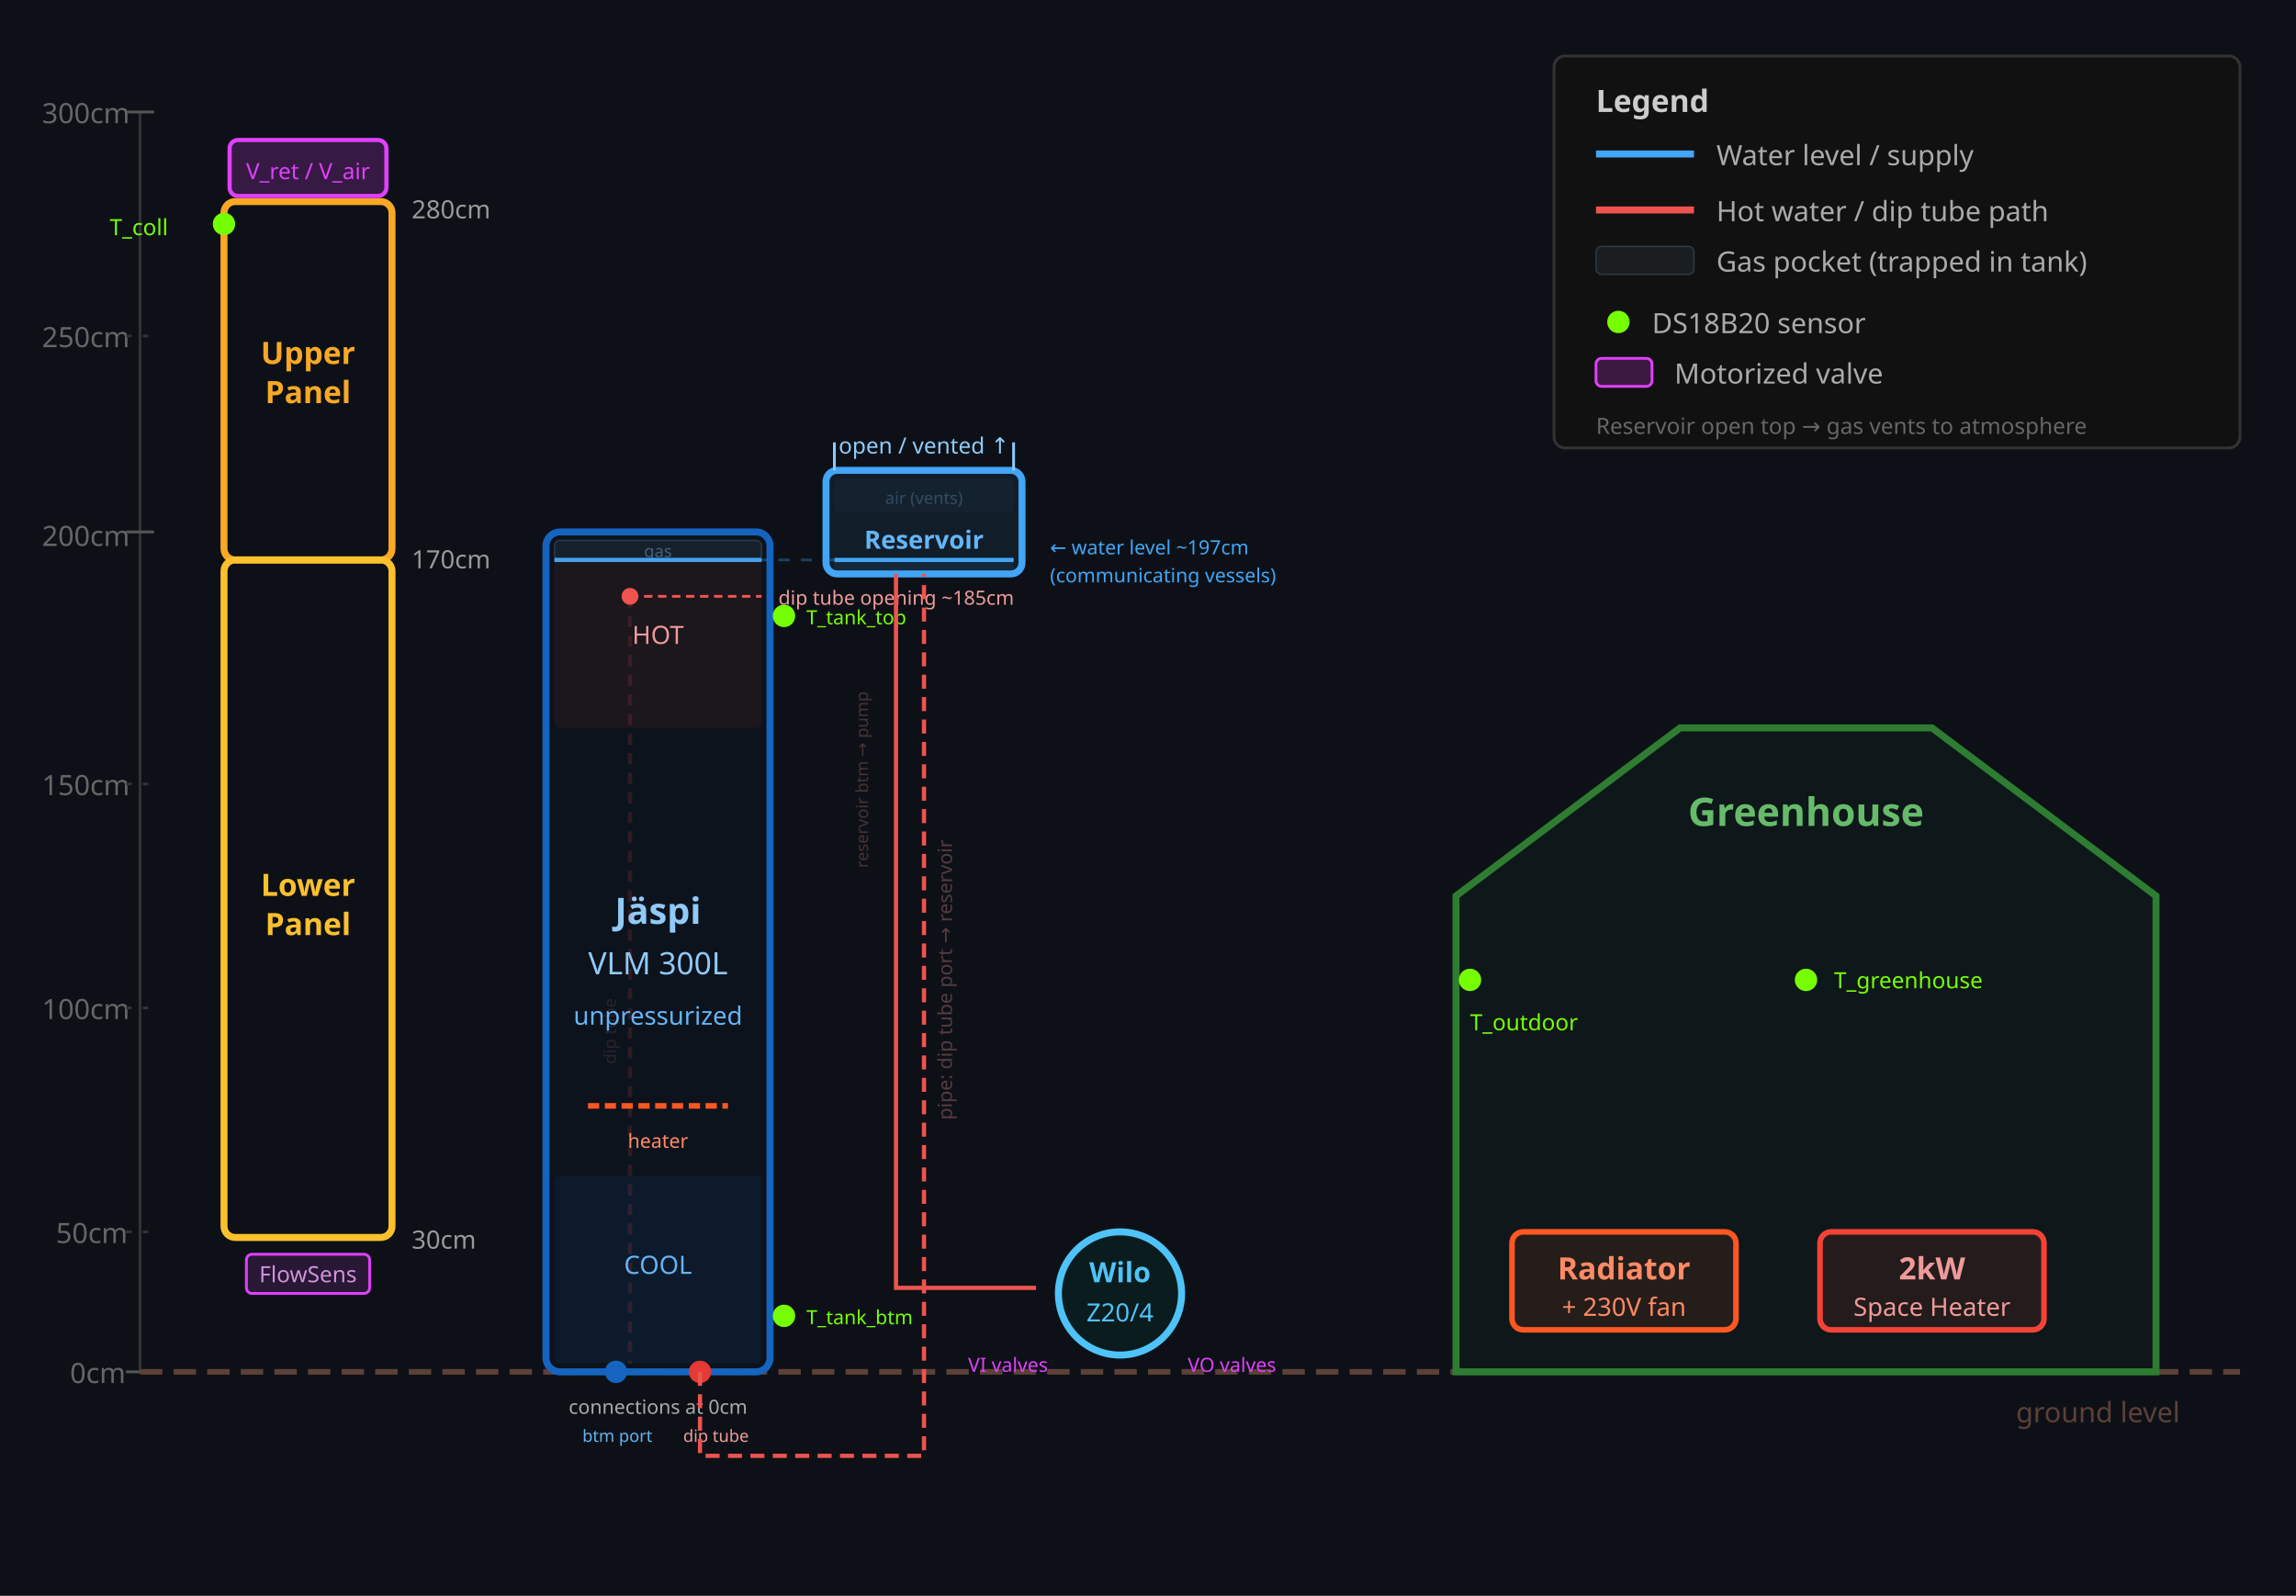
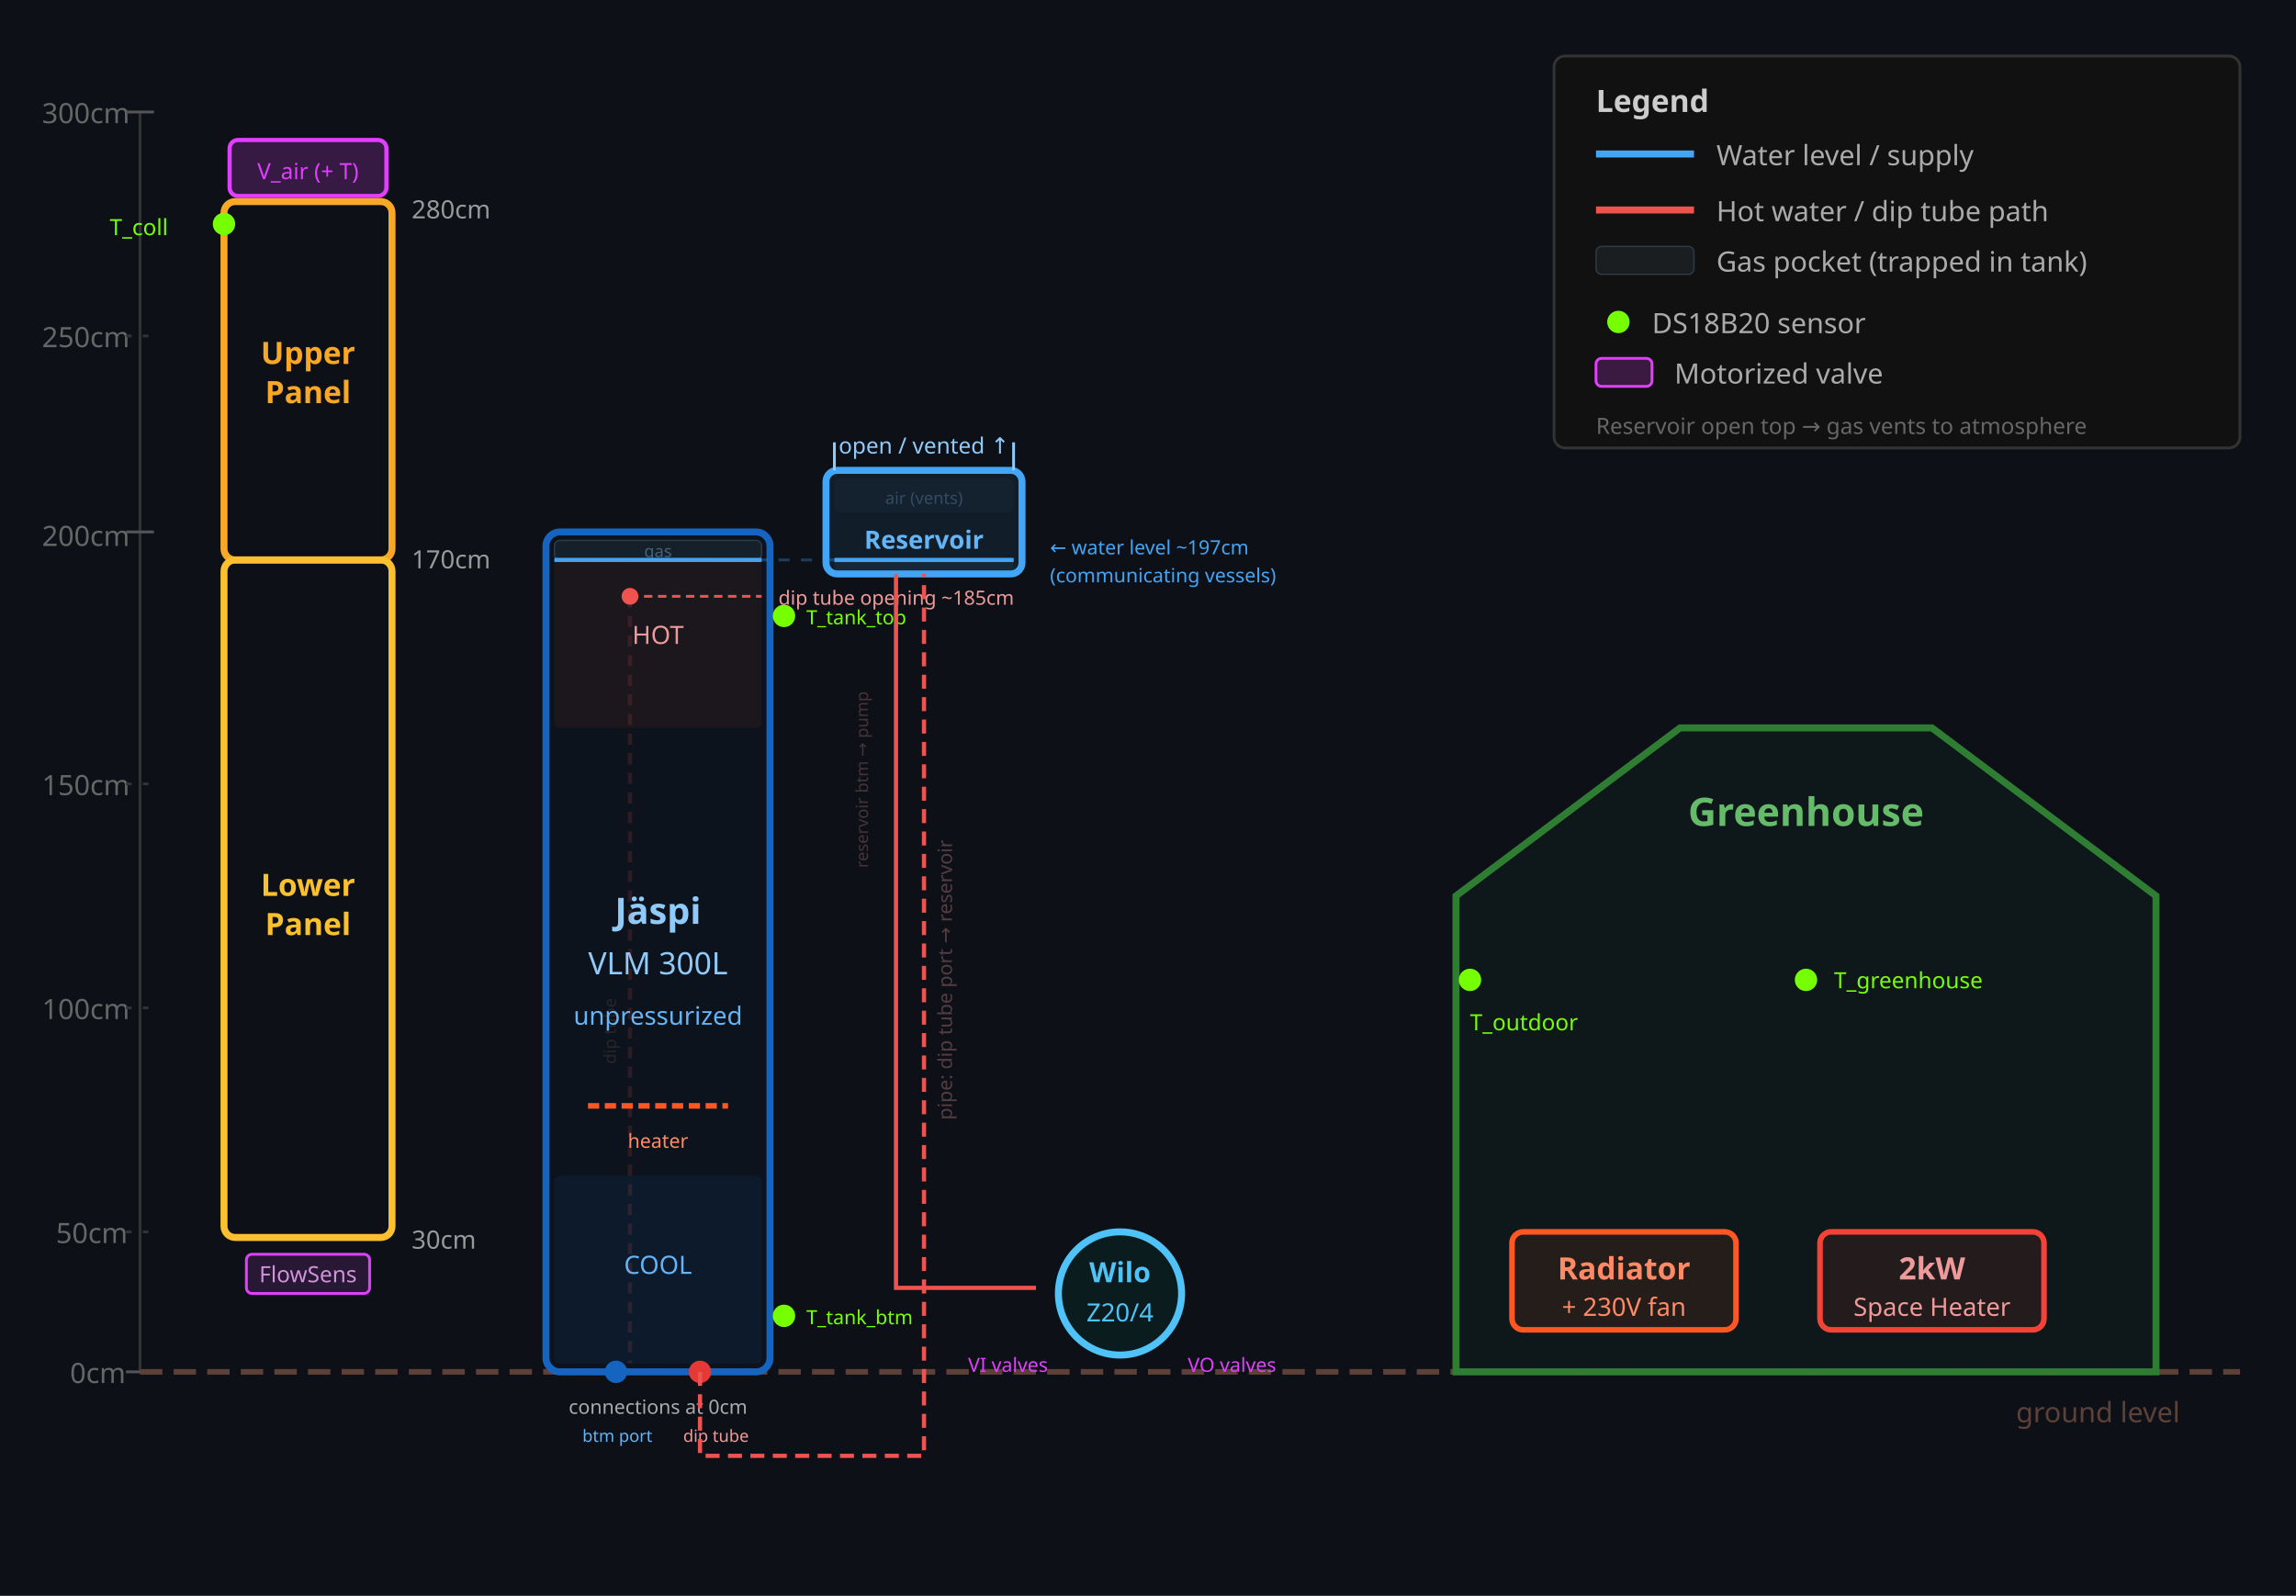
<svg xmlns="http://www.w3.org/2000/svg" viewBox="0 0 820 570" font-family="sans-serif" font-size="12">
  <style>
    .label { fill: #888; font-size: 10px; }
    .height-mark { fill: #666; font-size: 10px; }
    .component-label { font-size: 11px; font-weight: bold; }
    .detail { fill: #999; font-size: 9px; }
  </style>
  <rect width="820" height="570" fill="#0d1117" />
  <line x1="50" y1="40" x2="50" y2="490" stroke="#333" stroke-width="1" />
  <text x="15" y="44" class="height-mark">300cm</text>
  <line x1="45" y1="40" x2="55" y2="40" stroke="#555" />
  <text x="15" y="124" class="height-mark">250cm</text>
  <line x1="45" y1="120" x2="55" y2="120" stroke="#333" stroke-dasharray="2,4" />
  <text x="15" y="195" class="height-mark">200cm</text>
  <line x1="45" y1="190" x2="55" y2="190" stroke="#555" />
  <text x="15" y="284" class="height-mark">150cm</text>
  <line x1="45" y1="280" x2="55" y2="280" stroke="#333" stroke-dasharray="2,4" />
  <text x="15" y="364" class="height-mark">100cm</text>
  <line x1="45" y1="360" x2="55" y2="360" stroke="#333" stroke-dasharray="2,4" />
  <text x="20" y="444" class="height-mark">50cm</text>
  <line x1="45" y1="440" x2="55" y2="440" stroke="#333" stroke-dasharray="2,4" />
  <text x="25" y="494" class="height-mark">0cm</text>
  <line x1="45" y1="490" x2="55" y2="490" stroke="#555" />
  <line x1="50" y1="490" x2="800" y2="490" stroke="#5d4037" stroke-width="2" stroke-dasharray="8,4" />
  <text x="720" y="508" fill="#5d4037" font-size="10">ground level</text>
  <rect x="80" y="72" width="60" height="128" fill="none" stroke="#f9a825" stroke-width="2.5" rx="4" />
  <text x="110" y="130" fill="#f9a825" text-anchor="middle" class="component-label">Upper</text>
  <text x="110" y="144" fill="#f9a825" text-anchor="middle" class="component-label">Panel</text>
  <text x="147" y="78" class="detail">280cm</text>
  <text x="147" y="203" class="detail">170cm</text>
  <rect x="80" y="200" width="60" height="242" fill="none" stroke="#fbc02d" stroke-width="2.5" rx="4" />
  <text x="110" y="320" fill="#fbc02d" text-anchor="middle" class="component-label">Lower</text>
  <text x="110" y="334" fill="#fbc02d" text-anchor="middle" class="component-label">Panel</text>
  <text x="147" y="446" class="detail">30cm</text>
  <rect x="82" y="50" width="56" height="20" fill="#e040fb33" stroke="#e040fb" stroke-width="1.5" rx="3" />
-   <text x="110" y="64" fill="#e040fb" text-anchor="middle" font-size="8">V_ret / V_air</text>
+   <text x="110" y="64" fill="#e040fb" text-anchor="middle" font-size="8">V_air (+ T)</text>
  <rect x="88" y="448" width="44" height="14" fill="#e040fb22" stroke="#e040fb" stroke-width="1" rx="2" />
  <text x="110" y="458" fill="#ce93d8" text-anchor="middle" font-size="8">FlowSens</text>
  <circle cx="80" cy="80" r="4" fill="#76ff03" />
  <text x="60" y="84" fill="#76ff03" font-size="8" text-anchor="end">T_coll</text>
  <rect x="195" y="190" width="80" height="300" fill="#1565c008" stroke="#1565c0" stroke-width="2.5" rx="5" data-component="tank" data-model="Jäspi VLM" data-volume="300L" data-height-top="200cm" data-height-bottom="0cm" />
  <rect x="198" y="193" width="74" height="7" fill="#90caf912" stroke="#90caf930" stroke-width="0.5" rx="2" />
  <text x="235" y="199" fill="#90caf960" text-anchor="middle" font-size="6">gas</text>
  <line x1="198" y1="200" x2="272" y2="200" stroke="#42a5f5" stroke-width="1.5" />
  <rect x="198" y="200" width="74" height="60" fill="#e5393512" rx="2" />
  <text x="235" y="230" fill="#ef9a9a" text-anchor="middle" font-size="9">HOT</text>
  <line x1="225" y1="213" x2="272" y2="213" stroke="#ef5350" stroke-width="1" stroke-dasharray="3,2" />
  <circle cx="225" cy="213" r="3" fill="#ef5350" />
  <text x="278" y="216" fill="#ef9a9a" font-size="7">dip tube opening ~185cm</text>
  <rect x="198" y="420" width="74" height="67" fill="#1565c018" rx="2" />
  <text x="235" y="455" fill="#64b5f6" text-anchor="middle" font-size="9">COOL</text>
  <text x="235" y="330" fill="#90caf9" text-anchor="middle" font-size="13" font-weight="bold">Jäspi</text>
  <text x="235" y="348" fill="#90caf9" text-anchor="middle" font-size="11">VLM 300L</text>
  <text x="235" y="366" fill="#64b5f6" text-anchor="middle" font-size="9">unpressurized</text>
  <line x1="225" y1="213" x2="225" y2="487" stroke="#ef535025" stroke-width="1.5" stroke-dasharray="4,3" />
  <text x="220" y="380" fill="#ef9a9a20" font-size="6" transform="rotate(-90 220 380)">dip tube</text>
  <line x1="210" y1="395" x2="260" y2="395" stroke="#ff5722" stroke-width="2" stroke-dasharray="4,2" />
  <text x="235" y="410" fill="#ff8a65" text-anchor="middle" font-size="7">heater</text>
  <circle cx="220" cy="490" r="4" fill="#1565c0" />
  <circle cx="250" cy="490" r="4" fill="#e53935" />
  <text x="235" y="505" fill="#aaa" text-anchor="middle" font-size="7">connections at 0cm</text>
  <text x="208" y="515" fill="#64b5f6" font-size="6">btm port</text>
  <text x="244" y="515" fill="#ef9a9a" font-size="6">dip tube</text>
  <circle cx="280" cy="220" r="4" fill="#76ff03" />
  <text x="288" y="223" fill="#76ff03" font-size="7">T_tank_top</text>
  <circle cx="280" cy="470" r="4" fill="#76ff03" />
  <text x="288" y="473" fill="#76ff03" font-size="7">T_tank_btm</text>
  <rect x="295" y="168" width="70" height="37" fill="#42a5f515" stroke="#42a5f5" stroke-width="2.5" rx="4" data-component="reservoir" data-role="air separator" />
  <line x1="298" y1="168" x2="298" y2="158" stroke="#90caf9" stroke-width="1" />
  <line x1="362" y1="168" x2="362" y2="158" stroke="#90caf9" stroke-width="1" />
  <text x="330" y="162" fill="#90caf9" text-anchor="middle" font-size="8">open / vented ↑</text>
  <rect x="298" y="171" width="64" height="12" fill="#90caf908" rx="2" />
  <text x="330" y="180" fill="#90caf940" text-anchor="middle" font-size="6">air (vents)</text>
  <line x1="298" y1="200" x2="362" y2="200" stroke="#42a5f5" stroke-width="1.5" />
  <rect x="298" y="200" width="64" height="5" fill="#42a5f515" rx="1" />
  <text x="330" y="196" fill="#64b5f6" text-anchor="middle" font-size="9" font-weight="bold">Reservoir</text>
  <line x1="198" y1="200" x2="362" y2="200" stroke="#42a5f550" stroke-width="1" stroke-dasharray="4,4" />
  <text x="375" y="198" fill="#42a5f5" font-size="7">← water level ~197cm</text>
  <text x="375" y="208" fill="#42a5f5" font-size="7">(communicating vessels)</text>
  <path d="M 250 490 L 250 520 L 330 520 L 330 205" fill="none" stroke="#ef5350" stroke-width="1.5" stroke-dasharray="5,3" />
  <text x="340" y="400" fill="#ef9a9a50" font-size="7" transform="rotate(-90 340 400)">pipe: dip tube port → reservoir</text>
  <path d="M 320 205 L 320 460 L 370 460" fill="none" stroke="#ef5350" stroke-width="1.5" />
  <text x="310" y="310" fill="#ef9a9a40" font-size="6" transform="rotate(-90 310 310)">reservoir btm → pump</text>
  <circle cx="400" cy="462" r="22" fill="#00695c20" stroke="#4fc3f7" stroke-width="2.5" data-component="pump" data-model="Wilo Star Z20/4" data-height="20cm" />
  <text x="400" y="458" fill="#4fc3f7" text-anchor="middle" font-size="10" font-weight="bold">Wilo</text>
  <text x="400" y="472" fill="#4fc3f7" text-anchor="middle" font-size="9">Z20/4</text>
  <text x="360" y="490" fill="#e040fb" text-anchor="middle" font-size="7">VI valves</text>
  <text x="440" y="490" fill="#e040fb" text-anchor="middle" font-size="7">VO valves</text>
  <path d="M 520 320 L 520 490 L 770 490 L 770 320 L 690 260 L 600 260 Z" fill="#2e7d3210" stroke="#2e7d32" stroke-width="2.5" />
  <text x="645" y="295" fill="#66bb6a" text-anchor="middle" font-size="14" font-weight="bold">Greenhouse</text>
  <rect x="540" y="440" width="80" height="35" fill="#ff572218" stroke="#ff5722" stroke-width="2" rx="4" />
  <text x="580" y="457" fill="#ff8a65" text-anchor="middle" class="component-label">Radiator</text>
  <text x="580" y="470" fill="#ff8a65" text-anchor="middle" font-size="9">+ 230V fan</text>
  <rect x="650" y="440" width="80" height="35" fill="#f4433618" stroke="#f44336" stroke-width="2" rx="4" />
  <text x="690" y="457" fill="#ef9a9a" text-anchor="middle" class="component-label">2kW</text>
  <text x="690" y="470" fill="#ef9a9a" text-anchor="middle" font-size="9">Space Heater</text>
  <circle cx="645" cy="350" r="4" fill="#76ff03" />
  <text x="655" y="353" fill="#76ff03" font-size="8">T_greenhouse</text>
  <circle cx="525" cy="350" r="4" fill="#76ff03" />
  <text x="525" y="368" fill="#76ff03" font-size="8">T_outdoor</text>
  <rect x="555" y="20" width="245" height="140" fill="#111" stroke="#333" stroke-width="1" rx="4" />
  <text x="570" y="40" fill="#ccc" font-size="11" font-weight="bold">Legend</text>
  <line x1="570" y1="55" x2="605" y2="55" stroke="#42a5f5" stroke-width="2.5" />
  <text x="613" y="59" fill="#aaa" font-size="10">Water level / supply</text>
  <line x1="570" y1="75" x2="605" y2="75" stroke="#ef5350" stroke-width="2.5" />
  <text x="613" y="79" fill="#aaa" font-size="10">Hot water / dip tube path</text>
  <rect x="570" y="88" width="35" height="10" fill="#90caf912" stroke="#90caf930" stroke-width="0.5" rx="2" />
  <text x="613" y="97" fill="#aaa" font-size="10">Gas pocket (trapped in tank)</text>
  <circle cx="578" cy="115" r="4" fill="#76ff03" />
  <text x="590" y="119" fill="#aaa" font-size="10">DS18B20 sensor</text>
  <rect x="570" y="128" width="20" height="10" fill="#e040fb33" stroke="#e040fb" stroke-width="1" rx="2" />
  <text x="598" y="137" fill="#aaa" font-size="10">Motorized valve</text>
  <text x="570" y="155" fill="#666" font-size="8">Reservoir open top → gas vents to atmosphere</text>
</svg>
